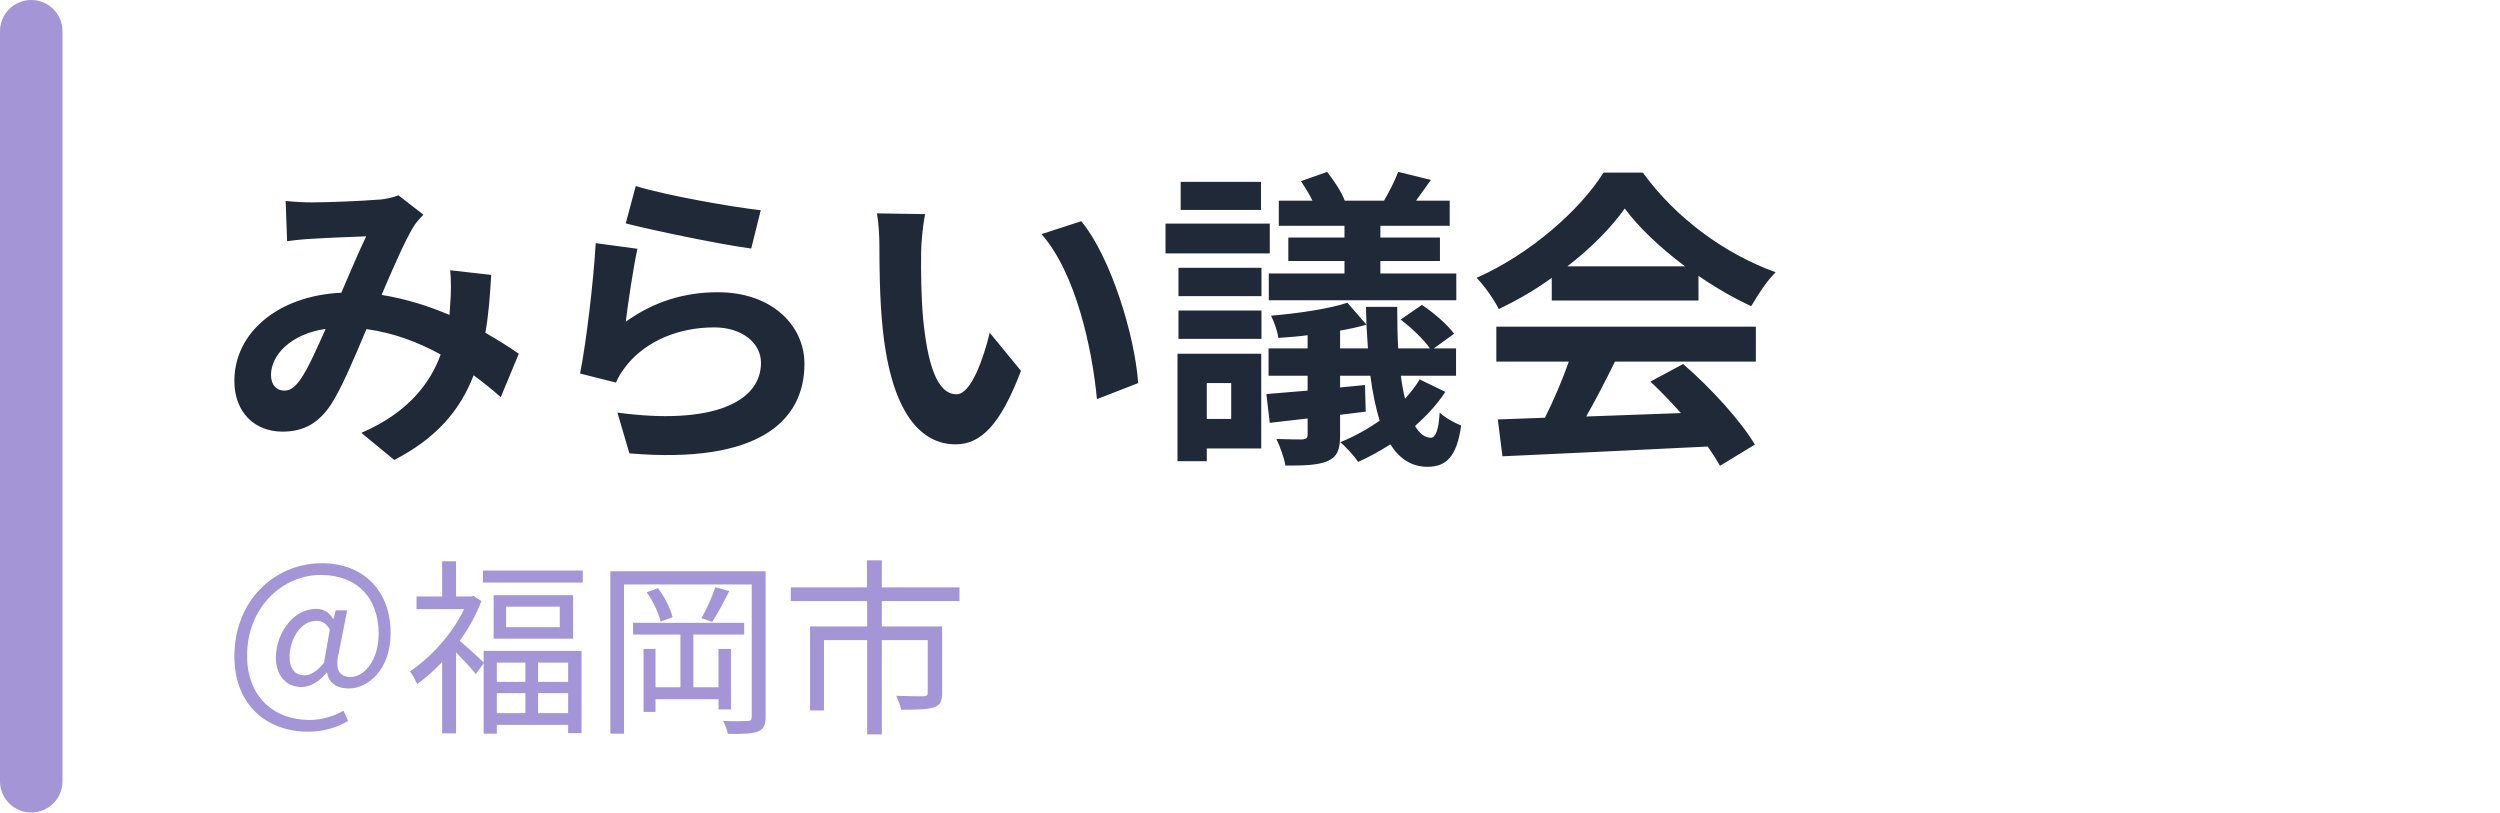
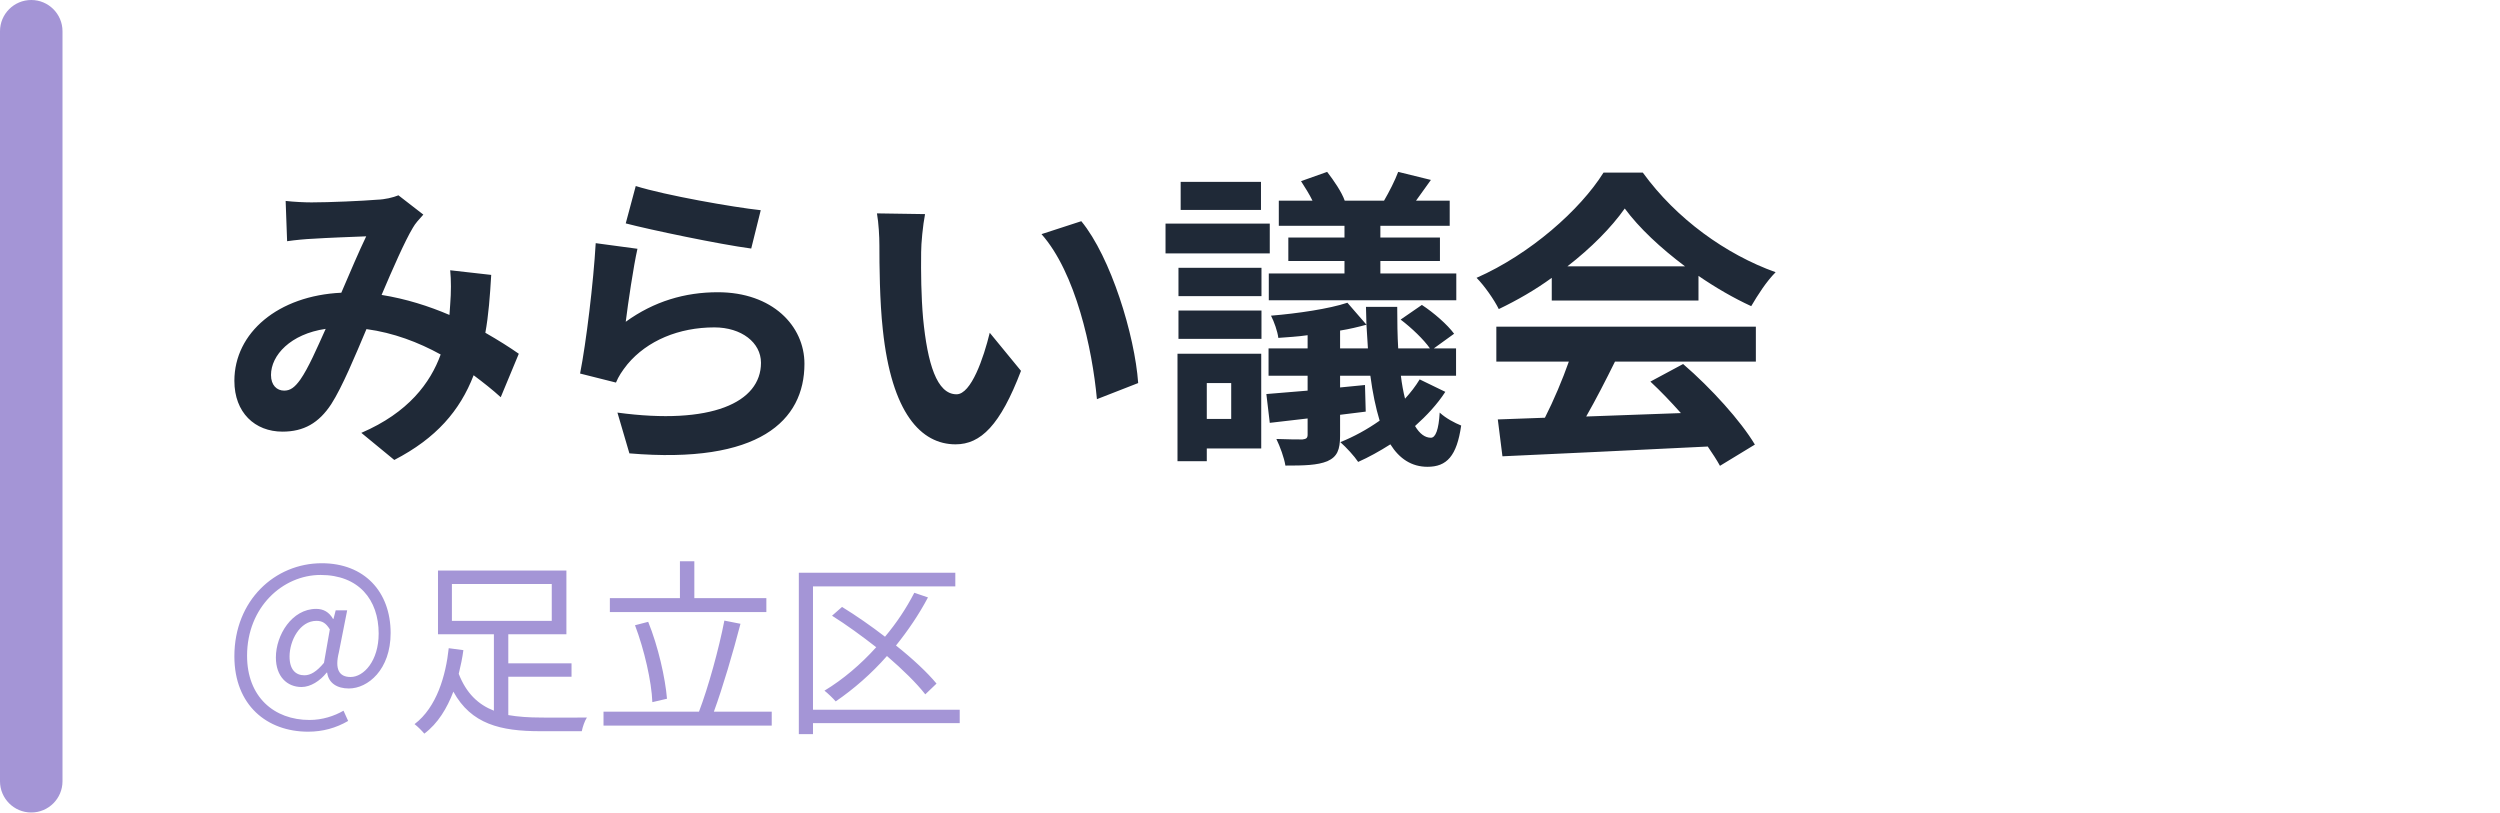
<svg xmlns="http://www.w3.org/2000/svg" width="160" height="52" viewBox="0 0 160 52" fill="none">
  <rect x="0" y="0" width="4" height="52" rx="2" fill="#a495d6" />
  <text x="14" y="28" font-family="'Noto Sans JP', 'Hiragino Sans', sans-serif" font-size="20" font-weight="700" fill="#1f2937">みらい議会</text>
-   <text x="14" y="46" font-family="'Noto Sans JP', 'Hiragino Sans', sans-serif" font-size="12" font-weight="500" fill="#a495d6">＠福岡市</text>
+   <text x="14" y="46" font-family="'Noto Sans JP', 'Hiragino Sans', sans-serif" font-size="12" font-weight="500" fill="#a495d6">＠足立区</text>
</svg>
